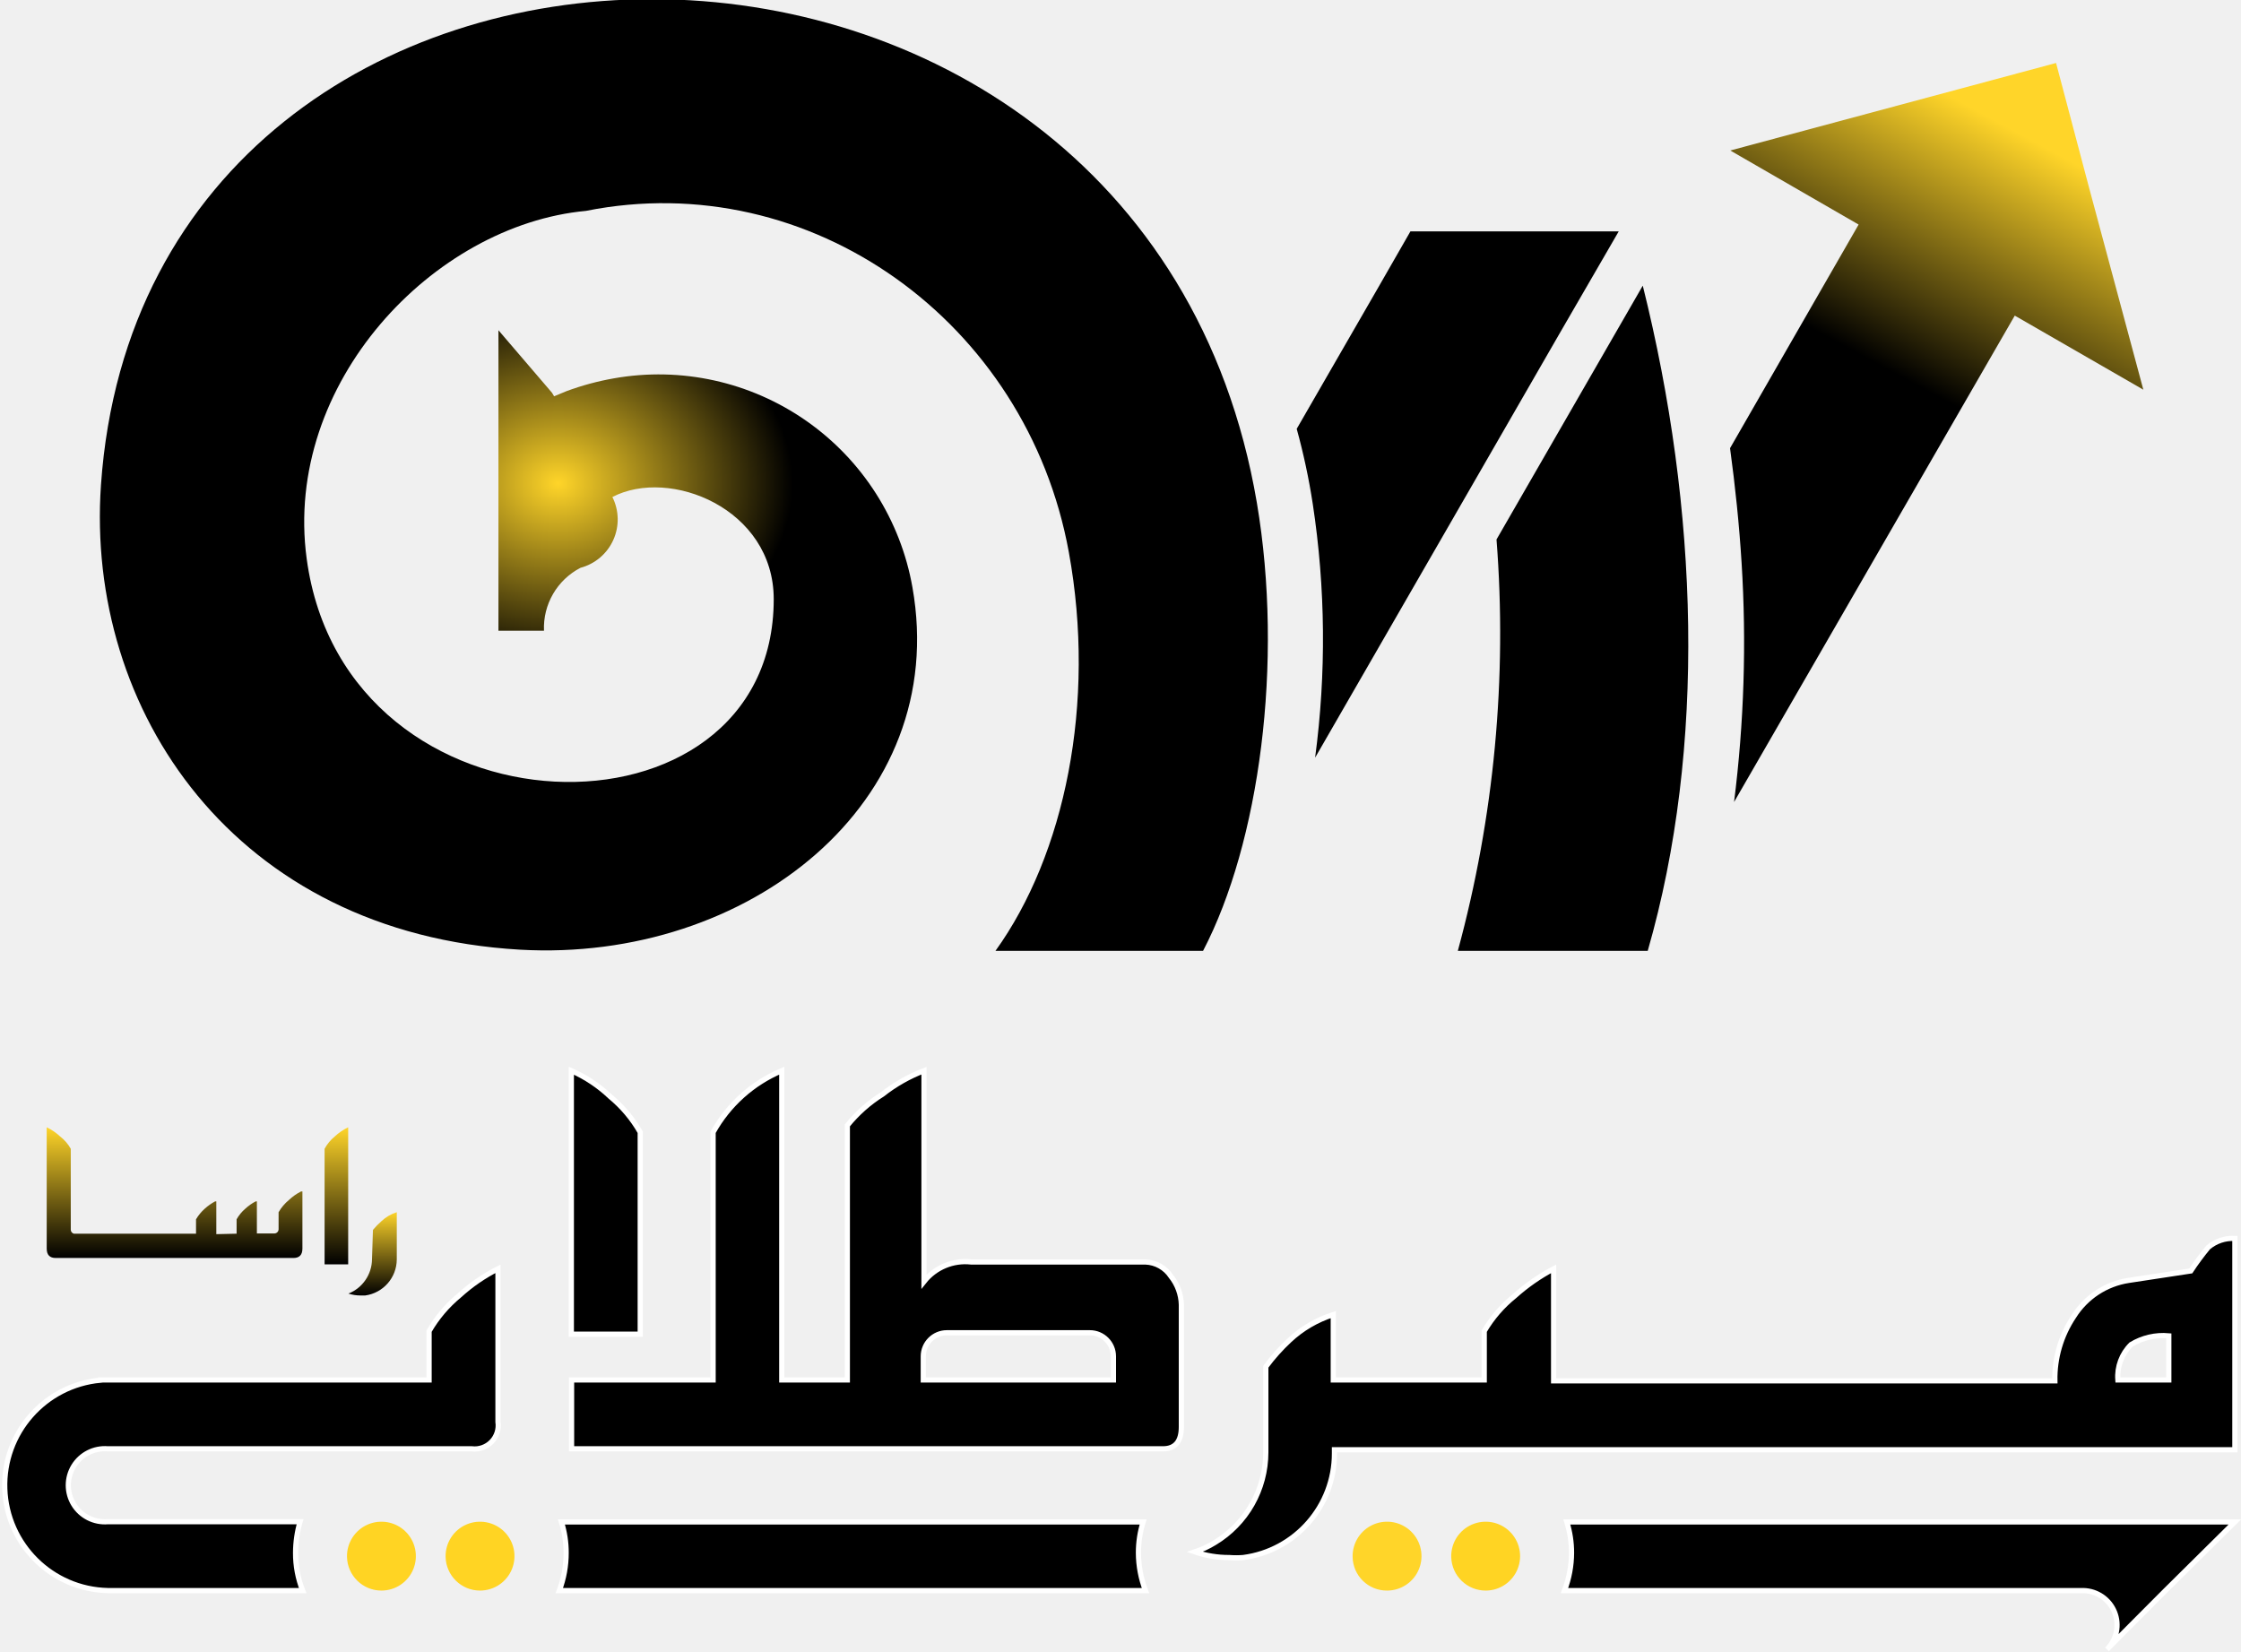
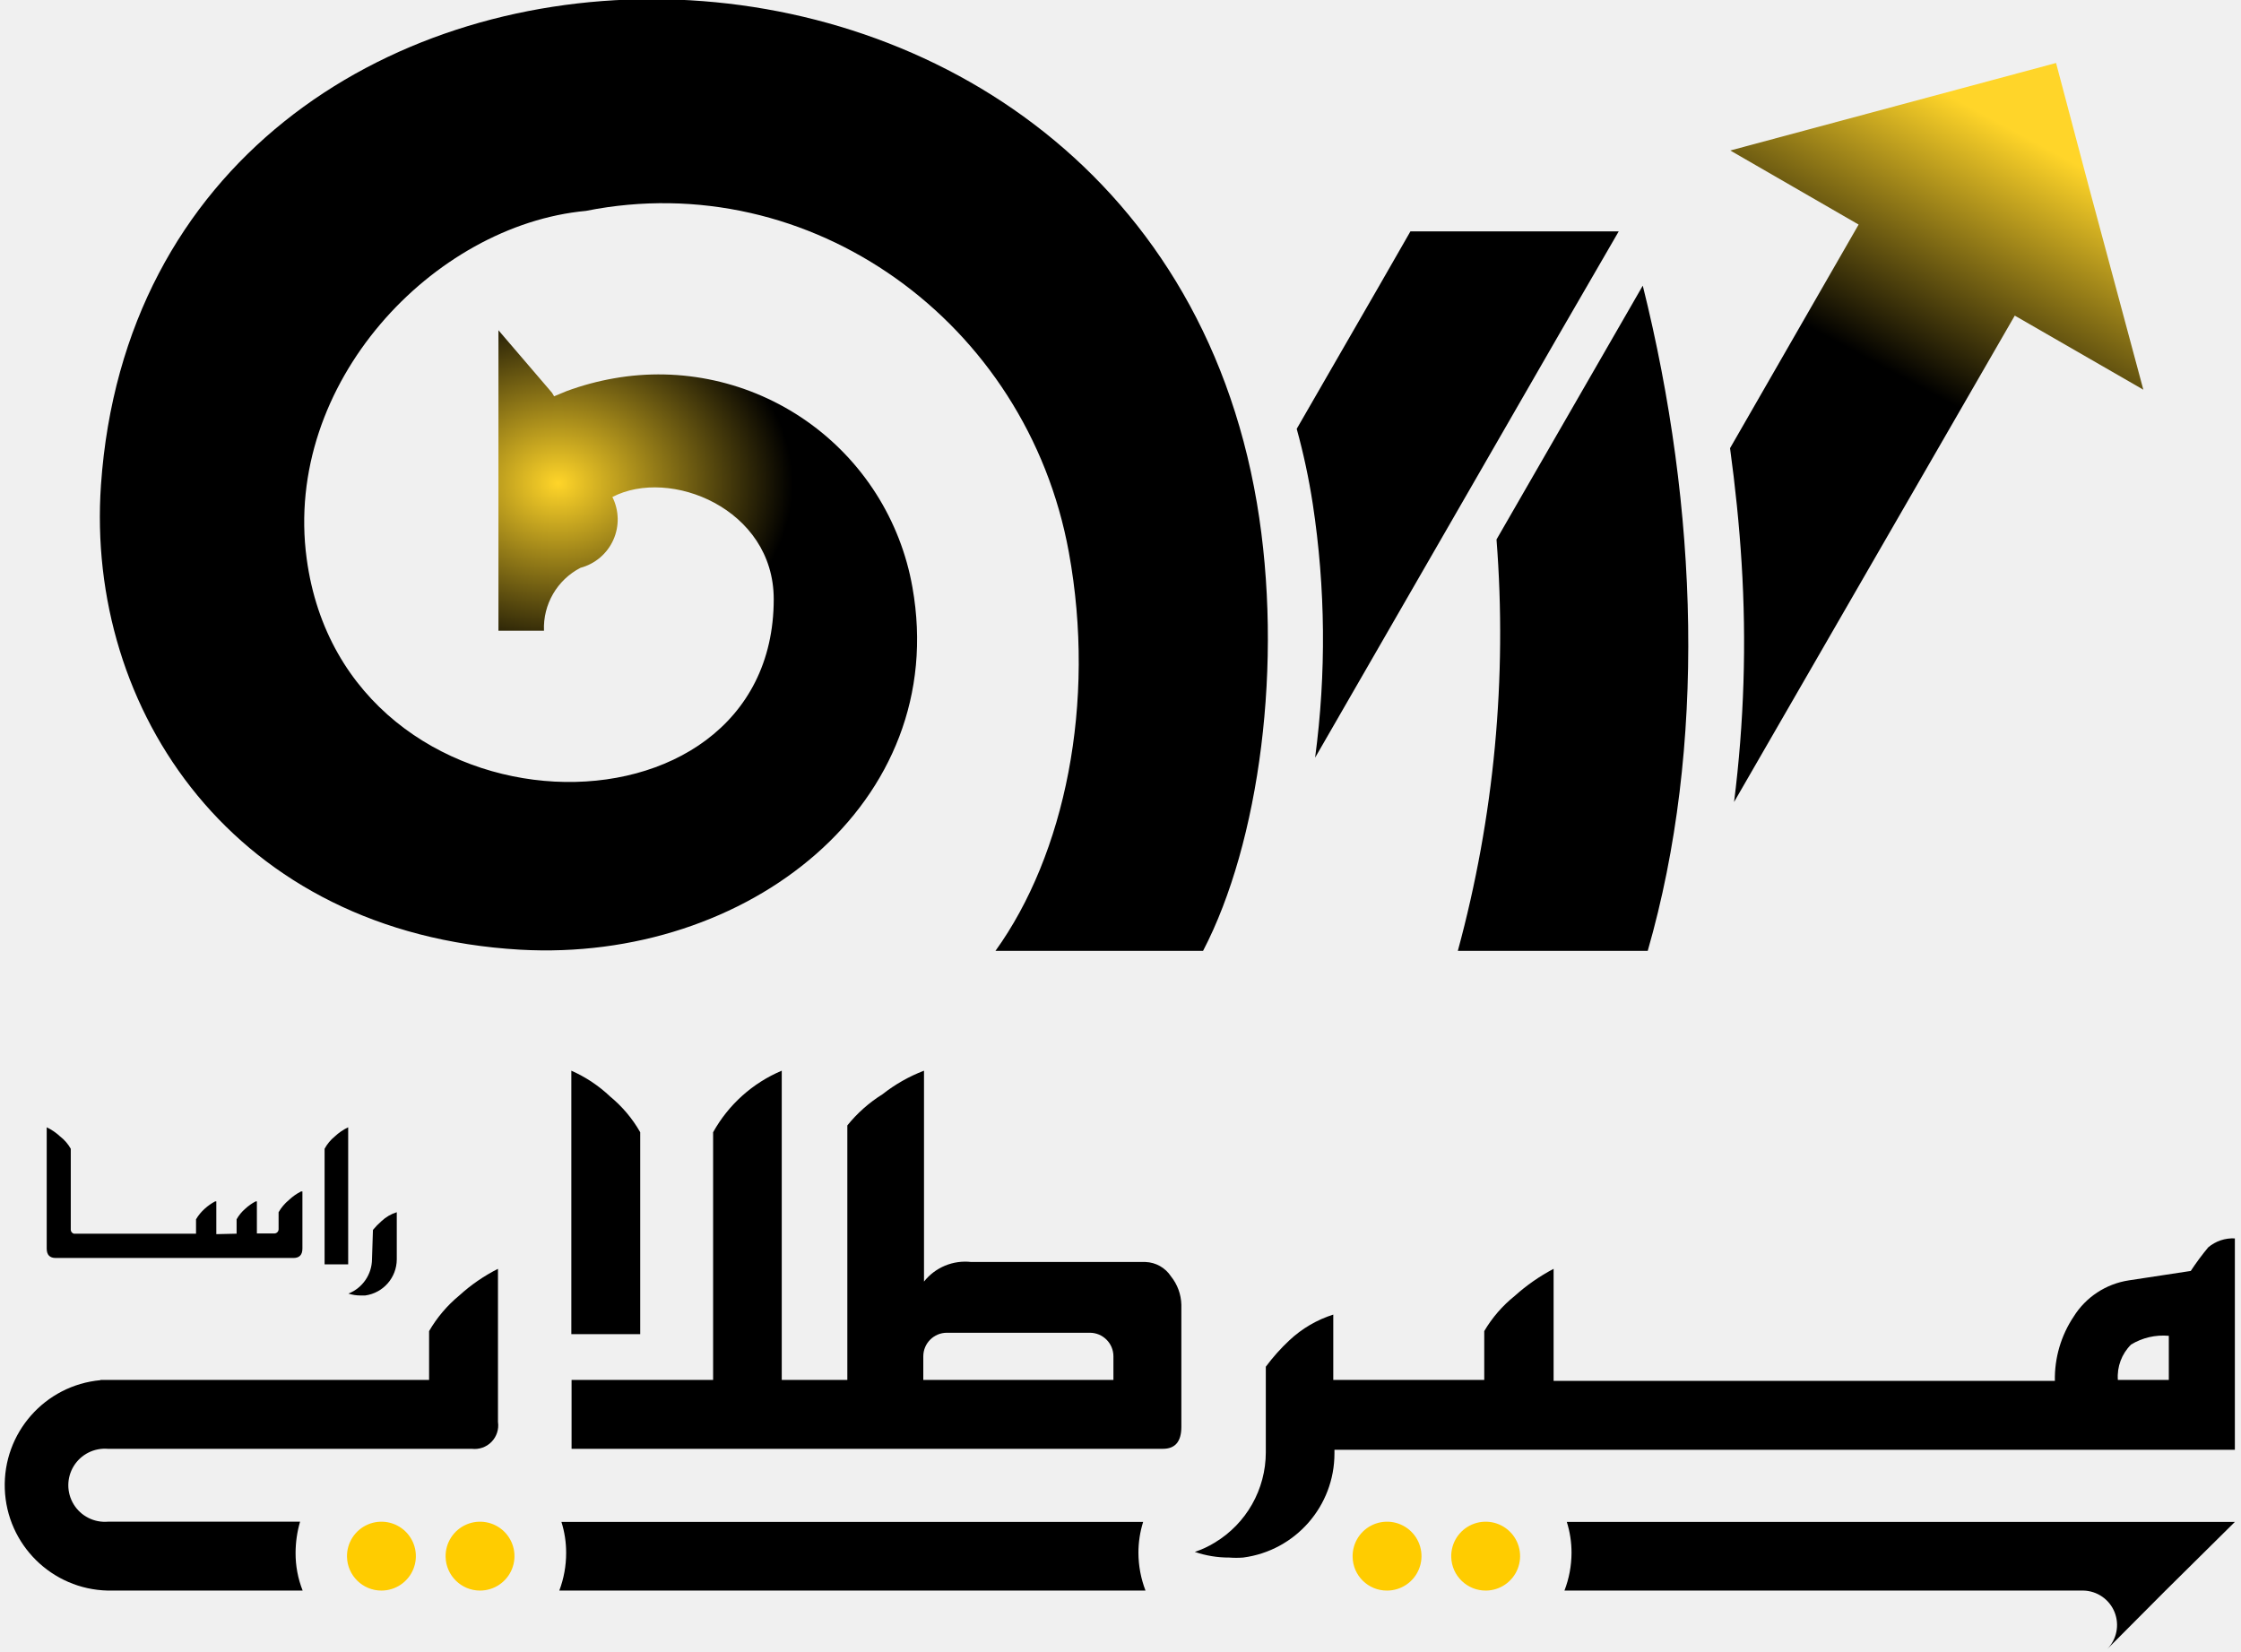
- <svg xmlns="http://www.w3.org/2000/svg" xmlns:xlink="http://www.w3.org/1999/xlink" id="Layer_1" data-name="Layer 1" viewBox="0 0 95 70">
+ <svg xmlns="http://www.w3.org/2000/svg" viewBox="0 0 95 70">
  <defs>
-     <style>.cls-1{stroke:#fff;stroke-miterlimit:22.93;stroke-width:0.22px;}.cls-1,.cls-2,.cls-3,.cls-4,.cls-5,.cls-6,.cls-7,.cls-8,.cls-9{fill-rule:evenodd;}.cls-2{fill:#ffd423;}.cls-3{fill:url(#GradientFill_4);}.cls-4{fill:url(#GradientFill_5);}.cls-5{fill:url(#GradientFill_5-2);}.cls-6{fill:url(#GradientFill_5-3);}.cls-8{fill:url(#GradientFill_2);}.cls-9{fill:url(#GradientFill_3);}</style>
-     <radialGradient id="GradientFill_4" cx="75.77" cy="84.89" r="1.88" gradientTransform="translate(0.02 0.07) scale(0.78 0.78)" gradientUnits="userSpaceOnUse">
-       <stop offset="0" stop-color="#ffd529" />
-       <stop offset="1" stop-color="#ffd529" />
-     </radialGradient>
-     <linearGradient id="GradientFill_5" x1="14.27" y1="53.6" x2="14.27" y2="47.79" gradientUnits="userSpaceOnUse">
-       <stop offset="0" />
-       <stop offset="1" stop-color="#ffd529" />
-     </linearGradient>
-     <linearGradient id="GradientFill_5-2" x1="15.75" y1="54.92" x2="15.75" y2="51.36" xlink:href="#GradientFill_5" />
-     <linearGradient id="GradientFill_5-3" x1="7.38" y1="53.33" x2="7.38" y2="47.79" xlink:href="#GradientFill_5" />
+     <style>.cls-8{fill:url(#GradientFill_2);}.cls-9{fill:url(#GradientFill_3);}</style>
    <linearGradient id="GradientFill_2" x1="72.35" y1="29.51" x2="85.31" y2="5.5" gradientUnits="userSpaceOnUse">
      <stop offset="0" />
      <stop offset="0.58" />
      <stop offset="1" stop-color="#ffd529" />
    </linearGradient>
    <radialGradient id="GradientFill_3" cx="30.31" cy="26.46" r="31.86" gradientTransform="translate(0.02 3.82) scale(0.78 0.63)" gradientUnits="userSpaceOnUse">
      <stop offset="0" stop-color="#ffd529" />
      <stop offset="0.4" />
      <stop offset="1" />
    </radialGradient>
  </defs>
-   <path class="cls-1" d="M32,67.43H48.56a4.5,4.5,0,0,1-.3-1.6,4.33,4.33,0,0,1,.2-1.31H23.8A4.32,4.32,0,0,1,24,65.83a4.5,4.5,0,0,1-.29,1.6Z" />
-   <path class="cls-1" d="M94.74,64.52H66.42a4.33,4.33,0,0,1,.2,1.31,4.5,4.5,0,0,1-.3,1.6h22a1.46,1.46,0,0,1,1,2.49l2.48-2.49Z" />
-   <path class="cls-1" d="M24.22,45.39V56.56h2.92V48a5.43,5.43,0,0,0-1.27-1.51A5.78,5.78,0,0,0,24.22,45.39Z" />
-   <path class="cls-2" d="M20.35,67.43A1.46,1.46,0,1,0,18.89,66,1.46,1.46,0,0,0,20.35,67.43Z" />
-   <path class="cls-2" d="M16.17,67.43A1.46,1.46,0,1,0,14.71,66,1.46,1.46,0,0,0,16.17,67.43Z" />
-   <path class="cls-2" d="M63,67.43A1.46,1.46,0,1,0,61.52,66,1.46,1.46,0,0,0,63,67.43Z" />
-   <path class="cls-3" d="M58.8,67.43A1.46,1.46,0,1,0,57.34,66,1.45,1.45,0,0,0,58.8,67.43Z" />
-   <path class="cls-1" d="M4.26,58.51a4.47,4.47,0,0,0,.31,8.92h8.26a4.29,4.29,0,0,1-.3-1.6,4.79,4.79,0,0,1,.19-1.32H4.57a1.55,1.55,0,1,1,0-3.09H20a1,1,0,0,0,1.11-1.14V53.79a7.34,7.34,0,0,0-1.64,1.13,5.6,5.6,0,0,0-1.28,1.51V58.5H4.26Z" />
-   <path class="cls-1" d="M59.78,58.5H56.52V55.73a4.87,4.87,0,0,0-1.86,1.09,8.24,8.24,0,0,0-1,1.12v3.63a4.47,4.47,0,0,1-2.17,3.83,4,4,0,0,1-.84.39,4.43,4.43,0,0,0,1.46.24,3.81,3.81,0,0,0,.59,0,4.45,4.45,0,0,0,3.87-4.42v-.15H94.74V52.5a1.62,1.62,0,0,0-1.13.38,11.26,11.26,0,0,0-.74,1l-2.63.4a3.35,3.35,0,0,0-2.33,1.53,4.74,4.74,0,0,0-.8,2.73H65.86V53.79a8.15,8.15,0,0,0-1.65,1.15,5.45,5.45,0,0,0-1.29,1.49V58.5H59.78Zm30,0A1.91,1.91,0,0,1,90.34,57a2.62,2.62,0,0,1,1.6-.37V58.5Z" />
-   <path class="cls-1" d="M50.08,60.49V55.31a2,2,0,0,0-.44-1.2,1.35,1.35,0,0,0-1.08-.61H41.17a2.23,2.23,0,0,0-2,.83V45.39a6.73,6.73,0,0,0-1.76,1,6,6,0,0,0-1.49,1.32V58.5H33.14V45.39A6,6,0,0,0,30.23,48V58.5h-6v2.61c0,.11,0,.21,0,.31H49.3q.78,0,.78-.93ZM42,58.5H39.14v-1a1,1,0,0,1,1-1H46.2a1,1,0,0,1,1,1v1H42Z" />
-   <path class="cls-4" d="M13.76,48.7v4.9h1V47.79a2.23,2.23,0,0,0-.57.39A1.76,1.76,0,0,0,13.76,48.7Z" />
-   <path class="cls-5" d="M15.77,53.38a1.58,1.58,0,0,1-1,1.46,1.7,1.7,0,0,0,.51.08h.2a1.55,1.55,0,0,0,1.34-1.53v-2a1.67,1.67,0,0,0-.65.38,3.1,3.1,0,0,0-.36.37Z" />
-   <path class="cls-6" d="M9.17,52.32V50.93l-.05,0a2.26,2.26,0,0,0-.44.31,1.88,1.88,0,0,0-.37.45v.61H3.13A.18.18,0,0,1,3,52.14V48.7a1.72,1.72,0,0,0-.45-.52,2.23,2.23,0,0,0-.57-.39v5.14c0,.27.13.4.38.4H12.44c.25,0,.38-.13.38-.4V50.51l-.06,0a2.2,2.2,0,0,0-.51.36,1.89,1.89,0,0,0-.44.52v.72a.18.18,0,0,1-.17.18h-.75V50.93l-.05,0a2,2,0,0,0-.44.31,1.66,1.66,0,0,0-.37.45v.61Z" />
-   <path class="cls-7" d="M66.06,14.23l2.56-4.42H59.79l-1.36,2.37-3.46,6a27.91,27.91,0,0,1,.68,3.18,38.06,38.06,0,0,1,.1,10.76l5.62-9.75,1.7-2.95Z" />
-   <path class="cls-7" d="M69.85,40.31c2.49-8.65,2.15-18.74-.21-28.2l-6.2,10.76A51.32,51.32,0,0,1,61.8,40.31Z" />
+   <path fill="#000" d="M32,67.43H48.56a4.5,4.5,0,0,1-.3-1.6,4.33,4.33,0,0,1,.2-1.31H23.8A4.32,4.32,0,0,1,24,65.83a4.5,4.5,0,0,1-.29,1.6Z" />
+   <path fill="#000" d="M94.74,64.52H66.42a4.33,4.33,0,0,1,.2,1.31,4.5,4.5,0,0,1-.3,1.6h22a1.46,1.46,0,0,1,1,2.49l2.48-2.49Z" />
+   <path fill="#000" d="M24.22,45.39V56.56h2.92V48a5.43,5.43,0,0,0-1.27-1.51A5.78,5.78,0,0,0,24.22,45.39Z" />
+   <path fill="#ffcc00" d="M20.35,67.43A1.46,1.46,0,1,0,18.89,66,1.46,1.46,0,0,0,20.35,67.43Z" />
+   <path fill="#ffcc00" d="M16.17,67.43A1.46,1.46,0,1,0,14.71,66,1.46,1.46,0,0,0,16.17,67.43Z" />
+   <path fill="#ffcc00" d="M63,67.43A1.46,1.46,0,1,0,61.52,66,1.46,1.46,0,0,0,63,67.43Z" />
+   <path fill="#ffcc00" d="M58.8,67.43A1.46,1.46,0,1,0,57.34,66,1.45,1.45,0,0,0,58.8,67.43Z" />
+   <path fill="#000" d="M4.26,58.51a4.47,4.47,0,0,0,.31,8.92h8.26a4.29,4.29,0,0,1-.3-1.6,4.79,4.79,0,0,1,.19-1.32H4.57a1.55,1.55,0,1,1,0-3.09H20a1,1,0,0,0,1.11-1.14V53.79a7.34,7.34,0,0,0-1.64,1.13,5.6,5.6,0,0,0-1.28,1.51V58.5H4.26Z" />
+   <path fill="#000" d="M59.78,58.5H56.52V55.73a4.87,4.87,0,0,0-1.86,1.09,8.24,8.24,0,0,0-1,1.12v3.63a4.47,4.47,0,0,1-2.17,3.83,4,4,0,0,1-.84.39,4.43,4.43,0,0,0,1.46.24,3.81,3.81,0,0,0,.59,0,4.45,4.45,0,0,0,3.87-4.42v-.15H94.74V52.5a1.62,1.62,0,0,0-1.13.38,11.26,11.26,0,0,0-.74,1l-2.63.4a3.35,3.35,0,0,0-2.33,1.53,4.74,4.74,0,0,0-.8,2.73H65.86V53.79a8.15,8.15,0,0,0-1.65,1.15,5.45,5.45,0,0,0-1.29,1.49V58.5H59.78Zm30,0A1.91,1.91,0,0,1,90.34,57a2.62,2.62,0,0,1,1.6-.37V58.5Z" />
+   <path fill="#000" d="M50.08,60.49V55.31a2,2,0,0,0-.44-1.2,1.35,1.35,0,0,0-1.08-.61H41.17a2.23,2.23,0,0,0-2,.83V45.39a6.73,6.73,0,0,0-1.76,1,6,6,0,0,0-1.49,1.32V58.5H33.14V45.39A6,6,0,0,0,30.23,48V58.5h-6v2.61c0,.11,0,.21,0,.31H49.3q.78,0,.78-.93ZM42,58.5H39.14v-1a1,1,0,0,1,1-1H46.2a1,1,0,0,1,1,1v1H42Z" />
+   <path fill="#000" d="M13.76,48.7v4.9h1V47.79a2.23,2.23,0,0,0-.57.39A1.76,1.76,0,0,0,13.76,48.7Z" />
+   <path fill="#000" d="M15.77,53.38a1.58,1.58,0,0,1-1,1.46,1.7,1.7,0,0,0,.51.08h.2a1.55,1.55,0,0,0,1.34-1.53v-2a1.67,1.67,0,0,0-.65.38,3.1,3.1,0,0,0-.36.37Z" />
+   <path fill="#000" d="M9.17,52.32V50.93l-.05,0a2.26,2.26,0,0,0-.44.31,1.88,1.88,0,0,0-.37.45v.61H3.13A.18.18,0,0,1,3,52.14V48.7a1.72,1.72,0,0,0-.45-.52,2.23,2.23,0,0,0-.57-.39v5.14c0,.27.13.4.38.4H12.44c.25,0,.38-.13.38-.4V50.51l-.06,0a2.2,2.2,0,0,0-.51.36,1.89,1.89,0,0,0-.44.52v.72a.18.18,0,0,1-.17.18h-.75V50.93l-.05,0a2,2,0,0,0-.44.31,1.66,1.66,0,0,0-.37.45v.61Z" />
+   <path fill="#000" d="M66.06,14.23l2.56-4.42H59.79l-1.36,2.37-3.46,6a27.91,27.91,0,0,1,.68,3.18,38.06,38.06,0,0,1,.1,10.76l5.62-9.75,1.7-2.95Z" />
+   <path fill="#000" d="M69.85,40.31c2.49-8.65,2.15-18.74-.21-28.2l-6.2,10.76A51.32,51.32,0,0,1,61.8,40.31Z" />
  <path class="cls-8" d="M73.51,34l11.9-20.62,5.45,3.14-2.31-8.6L87.16,2.67,73.35,6.38l5.44,3.14L73.34,19c.22,1.62.39,3.25.49,4.87A54,54,0,0,1,73.51,34Z" />
  <path class="cls-9" d="M13,23.68C12,16.25,18.37,9.54,24.84,8.94c9.51-1.9,18.69,4.7,20.47,14.47,1.17,6.41-.18,12.83-3.11,16.9H51c2.38-4.56,3.43-12.21,2.28-19-4.88-28.67-47.1-28-49-.75-.66,9.55,5.66,19,17.76,19.7,9.66.55,18.26-6.23,16.64-15.36a10.92,10.92,0,0,0-12.66-8.86,11.54,11.54,0,0,0-2,.54l-.53.22-.09-.15L21.13,14V26.74h1.93a2.87,2.87,0,0,1,1.55-2.67,2.12,2.12,0,0,0,1.35-3c2.43-1.27,6.84.49,6.84,4.33C32.8,36.13,14.64,35.87,13,23.68Z" />
</svg>
